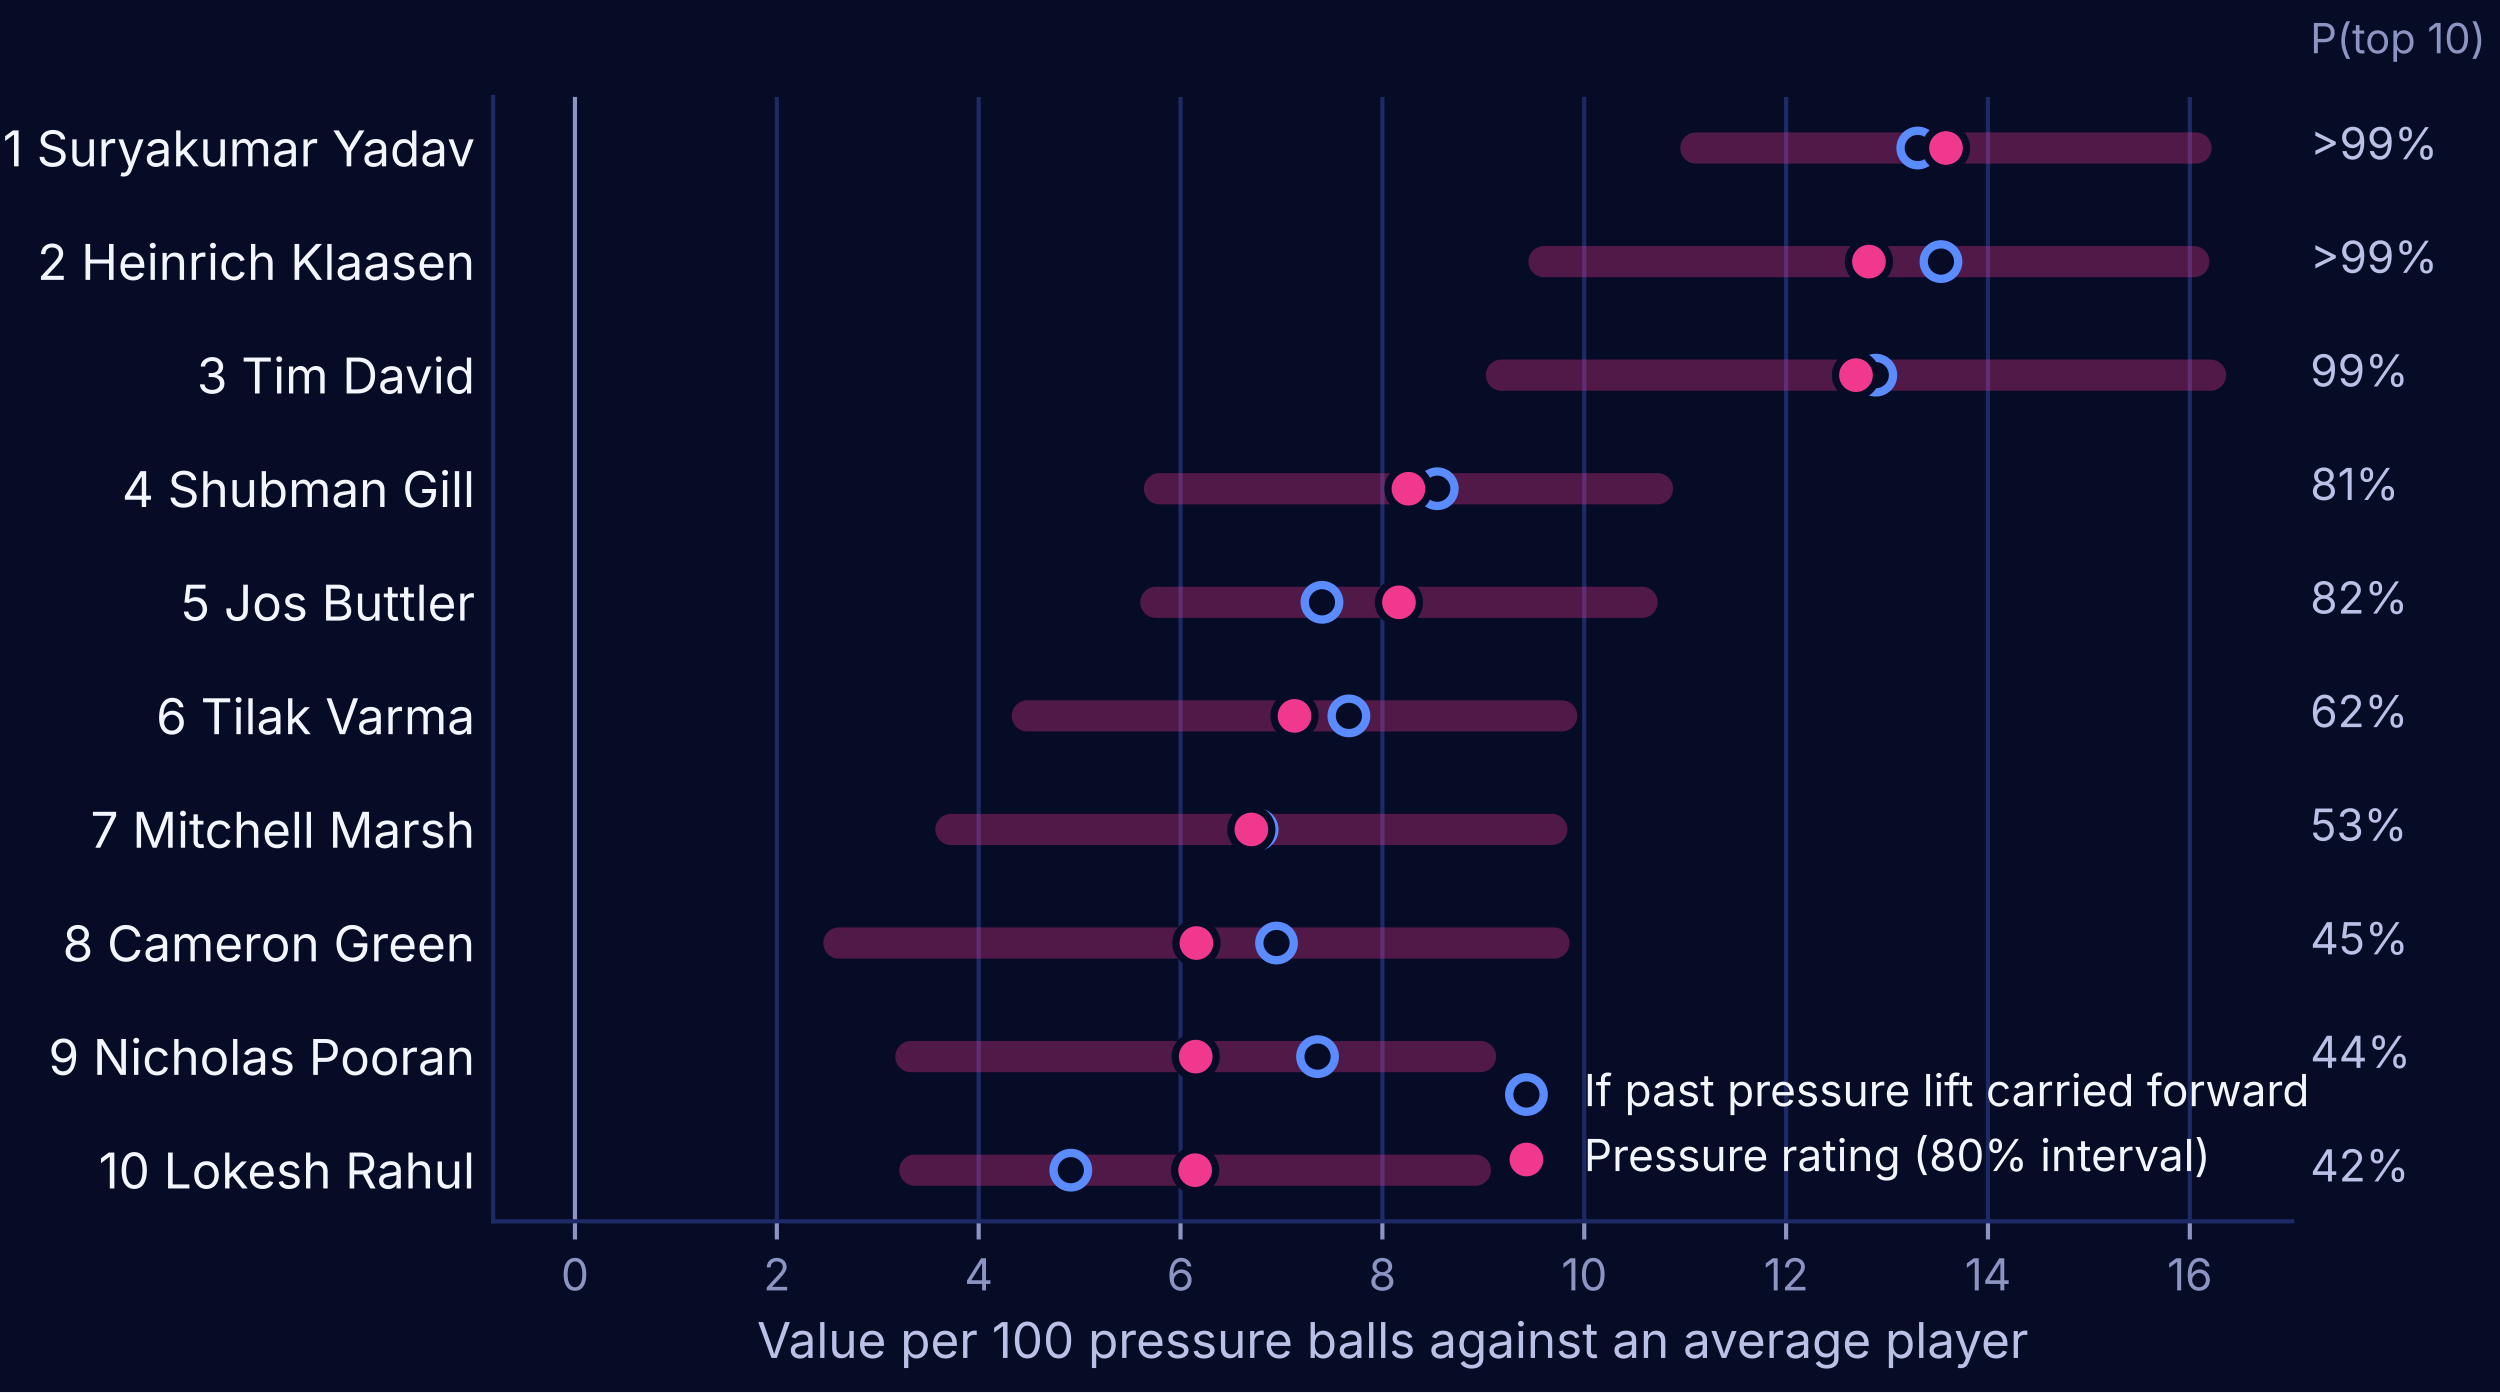
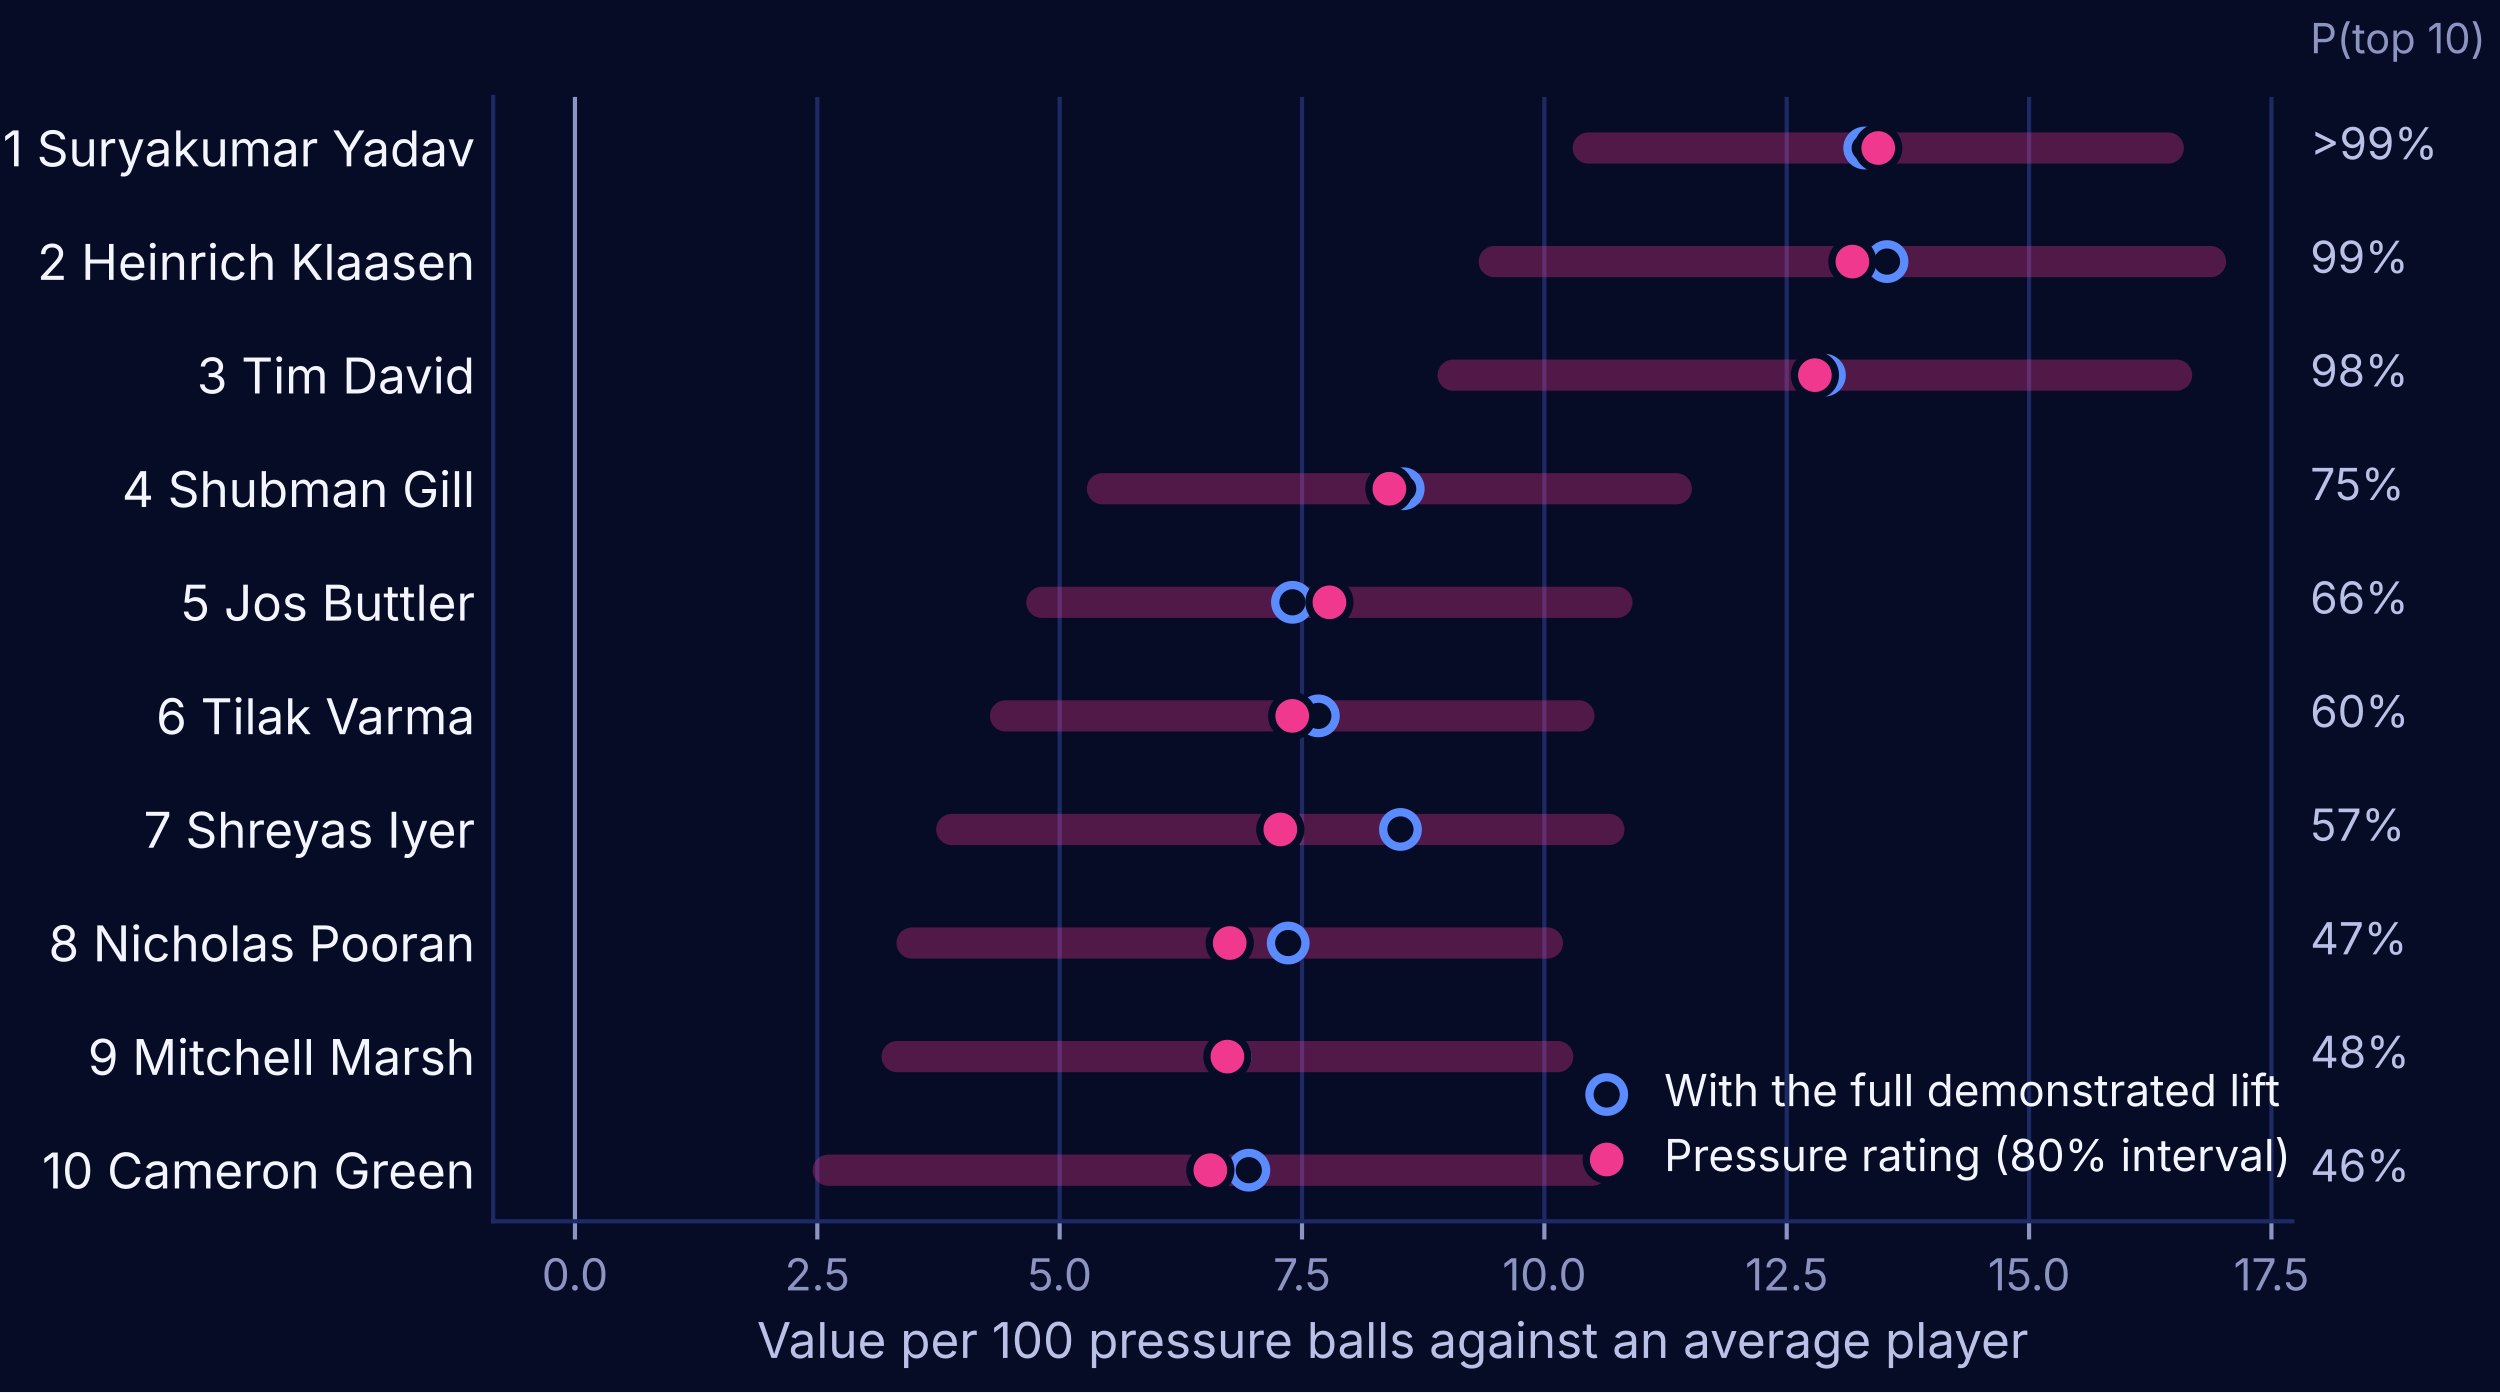
<svg xmlns="http://www.w3.org/2000/svg" xmlns:xlink="http://www.w3.org/1999/xlink" width="480.744pt" height="267.687pt" viewBox="0 0 480.744 267.687" version="1.1">
  <defs>
    <style type="text/css">*{stroke-linejoin: round; stroke-linecap: butt}</style>
  </defs>
  <g id="figure_1">
    <g id="patch_1">
      <path d="M 0 267.687  L 480.744 267.687  L 480.744 0  L 0 0  z " style="fill: #060b26" />
    </g>
    <g id="axes_1">
      <g id="patch_2">
        <path d="M 94.839 234.851  L 440.799 234.851  L 440.799 18.634  L 94.839 18.634  z " style="fill: #060b26" />
      </g>
      <g id="matplotlib.axis_1">
        <g id="xtick_1">
          <g id="line2d_1">
-             <path d="M 110.564 234.851  L 110.564 18.634  " clip-path="url(#p740b2f9f9d)" style="fill: none; stroke: #1e2a66; stroke-width: 0.8; stroke-linecap: square" />
+             <path d="M 110.564 234.851  L 110.564 18.634  " clip-path="url(#p5a851a6c66)" style="fill: none; stroke: #1e2a66; stroke-width: 0.8; stroke-linecap: square" />
          </g>
          <g id="line2d_2">
            <defs>
-               <path id="m9f00d11fc5" d="M 0 0  L 0 3.5  " style="stroke: #8c94c2; stroke-width: 0.8" />
+               <path id="m3cc101f37e" d="M 0 0  L 0 3.5  " style="stroke: #8c94c2; stroke-width: 0.8" />
            </defs>
            <g>
-               <use xlink:href="#m9f00d11fc5" x="110.564" y="234.851" style="fill: #8c94c2; stroke: #8c94c2; stroke-width: 0.8" />
+               <use xlink:href="#m3cc101f37e" x="110.564" y="234.851" style="fill: #8c94c2; stroke: #8c94c2; stroke-width: 0.8" />
            </g>
          </g>
          <g id="text_1">
-             <text style="font-size: 8.5px; font-family: 'Inter', 'Segoe UI', 'Arial', 'DejaVu Sans'; text-anchor: middle; fill: #8c94c2" x="110.564" y="248.143" transform="rotate(-0 110.564 248.1432)">0</text>
+             <text style="font-size: 8.5px; font-family: 'Inter', 'Segoe UI', 'Arial', 'DejaVu Sans'; text-anchor: middle; fill: #8c94c2" x="110.564" y="248.143" transform="rotate(-0 110.564 248.1432)">0.0</text>
          </g>
        </g>
        <g id="xtick_2">
          <g id="line2d_3">
-             <path d="M 149.381 234.851  L 149.381 18.634  " clip-path="url(#p740b2f9f9d)" style="fill: none; stroke: #1e2a66; stroke-width: 0.8; stroke-linecap: square" />
+             <path d="M 157.168 234.851  L 157.168 18.634  " clip-path="url(#p5a851a6c66)" style="fill: none; stroke: #1e2a66; stroke-width: 0.8; stroke-linecap: square" />
          </g>
          <g id="line2d_4">
            <g>
-               <use xlink:href="#m9f00d11fc5" x="149.381" y="234.851" style="fill: #8c94c2; stroke: #8c94c2; stroke-width: 0.8" />
+               <use xlink:href="#m3cc101f37e" x="157.168" y="234.851" style="fill: #8c94c2; stroke: #8c94c2; stroke-width: 0.8" />
            </g>
          </g>
          <g id="text_2">
-             <text style="font-size: 8.5px; font-family: 'Inter', 'Segoe UI', 'Arial', 'DejaVu Sans'; text-anchor: middle; fill: #8c94c2" x="149.381" y="248.143" transform="rotate(-0 149.3805 248.1432)">2</text>
+             <text style="font-size: 8.5px; font-family: 'Inter', 'Segoe UI', 'Arial', 'DejaVu Sans'; text-anchor: middle; fill: #8c94c2" x="157.168" y="248.143" transform="rotate(-0 157.1679 248.1432)">2.5</text>
          </g>
        </g>
        <g id="xtick_3">
          <g id="line2d_5">
-             <path d="M 188.197 234.851  L 188.197 18.634  " clip-path="url(#p740b2f9f9d)" style="fill: none; stroke: #1e2a66; stroke-width: 0.8; stroke-linecap: square" />
+             <path d="M 203.772 234.851  L 203.772 18.634  " clip-path="url(#p5a851a6c66)" style="fill: none; stroke: #1e2a66; stroke-width: 0.8; stroke-linecap: square" />
          </g>
          <g id="line2d_6">
            <g>
-               <use xlink:href="#m9f00d11fc5" x="188.197" y="234.851" style="fill: #8c94c2; stroke: #8c94c2; stroke-width: 0.8" />
+               <use xlink:href="#m3cc101f37e" x="203.772" y="234.851" style="fill: #8c94c2; stroke: #8c94c2; stroke-width: 0.8" />
            </g>
          </g>
          <g id="text_3">
-             <text style="font-size: 8.5px; font-family: 'Inter', 'Segoe UI', 'Arial', 'DejaVu Sans'; text-anchor: middle; fill: #8c94c2" x="188.197" y="248.143" transform="rotate(-0 188.1971 248.1432)">4</text>
+             <text style="font-size: 8.5px; font-family: 'Inter', 'Segoe UI', 'Arial', 'DejaVu Sans'; text-anchor: middle; fill: #8c94c2" x="203.772" y="248.143" transform="rotate(-0 203.7717 248.1432)">5.0</text>
          </g>
        </g>
        <g id="xtick_4">
          <g id="line2d_7">
-             <path d="M 227.014 234.851  L 227.014 18.634  " clip-path="url(#p740b2f9f9d)" style="fill: none; stroke: #1e2a66; stroke-width: 0.8; stroke-linecap: square" />
+             <path d="M 250.376 234.851  L 250.376 18.634  " clip-path="url(#p5a851a6c66)" style="fill: none; stroke: #1e2a66; stroke-width: 0.8; stroke-linecap: square" />
          </g>
          <g id="line2d_8">
            <g>
-               <use xlink:href="#m9f00d11fc5" x="227.014" y="234.851" style="fill: #8c94c2; stroke: #8c94c2; stroke-width: 0.8" />
+               <use xlink:href="#m3cc101f37e" x="250.376" y="234.851" style="fill: #8c94c2; stroke: #8c94c2; stroke-width: 0.8" />
            </g>
          </g>
          <g id="text_4">
-             <text style="font-size: 8.5px; font-family: 'Inter', 'Segoe UI', 'Arial', 'DejaVu Sans'; text-anchor: middle; fill: #8c94c2" x="227.014" y="248.143" transform="rotate(-0 227.0136 248.1432)">6</text>
+             <text style="font-size: 8.5px; font-family: 'Inter', 'Segoe UI', 'Arial', 'DejaVu Sans'; text-anchor: middle; fill: #8c94c2" x="250.376" y="248.143" transform="rotate(-0 250.3756 248.1432)">7.5</text>
          </g>
        </g>
        <g id="xtick_5">
          <g id="line2d_9">
-             <path d="M 265.83 234.851  L 265.83 18.634  " clip-path="url(#p740b2f9f9d)" style="fill: none; stroke: #1e2a66; stroke-width: 0.8; stroke-linecap: square" />
+             <path d="M 296.979 234.851  L 296.979 18.634  " clip-path="url(#p5a851a6c66)" style="fill: none; stroke: #1e2a66; stroke-width: 0.8; stroke-linecap: square" />
          </g>
          <g id="line2d_10">
            <g>
-               <use xlink:href="#m9f00d11fc5" x="265.83" y="234.851" style="fill: #8c94c2; stroke: #8c94c2; stroke-width: 0.8" />
+               <use xlink:href="#m3cc101f37e" x="296.979" y="234.851" style="fill: #8c94c2; stroke: #8c94c2; stroke-width: 0.8" />
            </g>
          </g>
          <g id="text_5">
-             <text style="font-size: 8.5px; font-family: 'Inter', 'Segoe UI', 'Arial', 'DejaVu Sans'; text-anchor: middle; fill: #8c94c2" x="265.83" y="248.143" transform="rotate(-0 265.8301 248.1432)">8</text>
+             <text style="font-size: 8.5px; font-family: 'Inter', 'Segoe UI', 'Arial', 'DejaVu Sans'; text-anchor: middle; fill: #8c94c2" x="296.979" y="248.143" transform="rotate(-0 296.9795 248.1432)">10.0</text>
          </g>
        </g>
        <g id="xtick_6">
          <g id="line2d_11">
-             <path d="M 304.647 234.851  L 304.647 18.634  " clip-path="url(#p740b2f9f9d)" style="fill: none; stroke: #1e2a66; stroke-width: 0.8; stroke-linecap: square" />
+             <path d="M 343.583 234.851  L 343.583 18.634  " clip-path="url(#p5a851a6c66)" style="fill: none; stroke: #1e2a66; stroke-width: 0.8; stroke-linecap: square" />
          </g>
          <g id="line2d_12">
            <g>
-               <use xlink:href="#m9f00d11fc5" x="304.647" y="234.851" style="fill: #8c94c2; stroke: #8c94c2; stroke-width: 0.8" />
+               <use xlink:href="#m3cc101f37e" x="343.583" y="234.851" style="fill: #8c94c2; stroke: #8c94c2; stroke-width: 0.8" />
            </g>
          </g>
          <g id="text_6">
-             <text style="font-size: 8.5px; font-family: 'Inter', 'Segoe UI', 'Arial', 'DejaVu Sans'; text-anchor: middle; fill: #8c94c2" x="304.647" y="248.143" transform="rotate(-0 304.6467 248.1432)">10</text>
+             <text style="font-size: 8.5px; font-family: 'Inter', 'Segoe UI', 'Arial', 'DejaVu Sans'; text-anchor: middle; fill: #8c94c2" x="343.583" y="248.143" transform="rotate(-0 343.5834 248.1432)">12.5</text>
          </g>
        </g>
        <g id="xtick_7">
          <g id="line2d_13">
-             <path d="M 343.463 234.851  L 343.463 18.634  " clip-path="url(#p740b2f9f9d)" style="fill: none; stroke: #1e2a66; stroke-width: 0.8; stroke-linecap: square" />
+             <path d="M 390.187 234.851  L 390.187 18.634  " clip-path="url(#p5a851a6c66)" style="fill: none; stroke: #1e2a66; stroke-width: 0.8; stroke-linecap: square" />
          </g>
          <g id="line2d_14">
            <g>
-               <use xlink:href="#m9f00d11fc5" x="343.463" y="234.851" style="fill: #8c94c2; stroke: #8c94c2; stroke-width: 0.8" />
+               <use xlink:href="#m3cc101f37e" x="390.187" y="234.851" style="fill: #8c94c2; stroke: #8c94c2; stroke-width: 0.8" />
            </g>
          </g>
          <g id="text_7">
-             <text style="font-size: 8.5px; font-family: 'Inter', 'Segoe UI', 'Arial', 'DejaVu Sans'; text-anchor: middle; fill: #8c94c2" x="343.463" y="248.143" transform="rotate(-0 343.4632 248.1432)">12</text>
+             <text style="font-size: 8.5px; font-family: 'Inter', 'Segoe UI', 'Arial', 'DejaVu Sans'; text-anchor: middle; fill: #8c94c2" x="390.187" y="248.143" transform="rotate(-0 390.1873 248.1432)">15.0</text>
          </g>
        </g>
        <g id="xtick_8">
          <g id="line2d_15">
-             <path d="M 382.28 234.851  L 382.28 18.634  " clip-path="url(#p740b2f9f9d)" style="fill: none; stroke: #1e2a66; stroke-width: 0.8; stroke-linecap: square" />
+             <path d="M 436.791 234.851  L 436.791 18.634  " clip-path="url(#p5a851a6c66)" style="fill: none; stroke: #1e2a66; stroke-width: 0.8; stroke-linecap: square" />
          </g>
          <g id="line2d_16">
            <g>
-               <use xlink:href="#m9f00d11fc5" x="382.28" y="234.851" style="fill: #8c94c2; stroke: #8c94c2; stroke-width: 0.8" />
+               <use xlink:href="#m3cc101f37e" x="436.791" y="234.851" style="fill: #8c94c2; stroke: #8c94c2; stroke-width: 0.8" />
            </g>
          </g>
          <g id="text_8">
-             <text style="font-size: 8.5px; font-family: 'Inter', 'Segoe UI', 'Arial', 'DejaVu Sans'; text-anchor: middle; fill: #8c94c2" x="382.28" y="248.143" transform="rotate(-0 382.2798 248.1432)">14</text>
-           </g>
-         </g>
-         <g id="xtick_9">
-           <g id="line2d_17">
-             <path d="M 421.096 234.851  L 421.096 18.634  " clip-path="url(#p740b2f9f9d)" style="fill: none; stroke: #1e2a66; stroke-width: 0.8; stroke-linecap: square" />
-           </g>
-           <g id="line2d_18">
-             <g>
-               <use xlink:href="#m9f00d11fc5" x="421.096" y="234.851" style="fill: #8c94c2; stroke: #8c94c2; stroke-width: 0.8" />
-             </g>
-           </g>
-           <g id="text_9">
-             <text style="font-size: 8.5px; font-family: 'Inter', 'Segoe UI', 'Arial', 'DejaVu Sans'; text-anchor: middle; fill: #8c94c2" x="421.096" y="248.143" transform="rotate(-0 421.0963 248.1432)">16</text>
-           </g>
-         </g>
-         <g id="text_10">
+             <text style="font-size: 8.5px; font-family: 'Inter', 'Segoe UI', 'Arial', 'DejaVu Sans'; text-anchor: middle; fill: #8c94c2" x="436.791" y="248.143" transform="rotate(-0 436.7911 248.1432)">17.5</text>
+           </g>
+         </g>
+         <g id="text_9">
          <text style="font-size: 9.5px; font-family: 'Inter', 'Segoe UI', 'Arial', 'DejaVu Sans'; text-anchor: middle; fill: #bac1e6" x="267.819" y="261.131" transform="rotate(-0 267.8185 261.1311)">Value per 100 pressure balls against an average player</text>
        </g>
      </g>
      <g id="matplotlib.axis_2">
        <g id="ytick_1">
+           <g id="line2d_17" />
+           <g id="text_10">
+             <text style="font-size: 9.5px; font-family: 'Inter', 'Segoe UI', 'Arial', 'DejaVu Sans'; text-anchor: end; fill: #f3f5ff" x="91.339" y="228.539" transform="rotate(-0 91.33852 228.539)">10  Cameron Green</text>
+           </g>
+         </g>
+         <g id="ytick_2">
+           <g id="line2d_18" />
+           <g id="text_11">
+             <text style="font-size: 9.5px; font-family: 'Inter', 'Segoe UI', 'Arial', 'DejaVu Sans'; text-anchor: end; fill: #f3f5ff" x="91.339" y="206.699" transform="rotate(-0 91.33852 206.699)">9  Mitchell Marsh</text>
+           </g>
+         </g>
+         <g id="ytick_3">
          <g id="line2d_19" />
-           <g id="text_11">
-             <text style="font-size: 9.5px; font-family: 'Inter', 'Segoe UI', 'Arial', 'DejaVu Sans'; text-anchor: end; fill: #f3f5ff" x="91.339" y="228.539" transform="rotate(-0 91.33852 228.539)">10  Lokesh Rahul</text>
-           </g>
-         </g>
-         <g id="ytick_2">
+           <g id="text_12">
+             <text style="font-size: 9.5px; font-family: 'Inter', 'Segoe UI', 'Arial', 'DejaVu Sans'; text-anchor: end; fill: #f3f5ff" x="91.339" y="184.859" transform="rotate(-0 91.33852 184.859)">8  Nicholas Pooran</text>
+           </g>
+         </g>
+         <g id="ytick_4">
          <g id="line2d_20" />
-           <g id="text_12">
-             <text style="font-size: 9.5px; font-family: 'Inter', 'Segoe UI', 'Arial', 'DejaVu Sans'; text-anchor: end; fill: #f3f5ff" x="91.339" y="206.699" transform="rotate(-0 91.33852 206.699)">9  Nicholas Pooran</text>
-           </g>
-         </g>
-         <g id="ytick_3">
+           <g id="text_13">
+             <text style="font-size: 9.5px; font-family: 'Inter', 'Segoe UI', 'Arial', 'DejaVu Sans'; text-anchor: end; fill: #f3f5ff" x="91.339" y="163.019" transform="rotate(-0 91.33852 163.019)">7  Shreyas Iyer</text>
+           </g>
+         </g>
+         <g id="ytick_5">
          <g id="line2d_21" />
-           <g id="text_13">
-             <text style="font-size: 9.5px; font-family: 'Inter', 'Segoe UI', 'Arial', 'DejaVu Sans'; text-anchor: end; fill: #f3f5ff" x="91.339" y="184.859" transform="rotate(-0 91.33852 184.859)">8  Cameron Green</text>
-           </g>
-         </g>
-         <g id="ytick_4">
+           <g id="text_14">
+             <text style="font-size: 9.5px; font-family: 'Inter', 'Segoe UI', 'Arial', 'DejaVu Sans'; text-anchor: end; fill: #f3f5ff" x="91.339" y="141.179" transform="rotate(-0 91.33852 141.179)">6  Tilak Varma</text>
+           </g>
+         </g>
+         <g id="ytick_6">
          <g id="line2d_22" />
-           <g id="text_14">
-             <text style="font-size: 9.5px; font-family: 'Inter', 'Segoe UI', 'Arial', 'DejaVu Sans'; text-anchor: end; fill: #f3f5ff" x="91.339" y="163.019" transform="rotate(-0 91.33852 163.019)">7  Mitchell Marsh</text>
-           </g>
-         </g>
-         <g id="ytick_5">
+           <g id="text_15">
+             <text style="font-size: 9.5px; font-family: 'Inter', 'Segoe UI', 'Arial', 'DejaVu Sans'; text-anchor: end; fill: #f3f5ff" x="91.339" y="119.339" transform="rotate(-0 91.33852 119.339)">5  Jos Buttler</text>
+           </g>
+         </g>
+         <g id="ytick_7">
          <g id="line2d_23" />
-           <g id="text_15">
-             <text style="font-size: 9.5px; font-family: 'Inter', 'Segoe UI', 'Arial', 'DejaVu Sans'; text-anchor: end; fill: #f3f5ff" x="91.339" y="141.179" transform="rotate(-0 91.33852 141.179)">6  Tilak Varma</text>
-           </g>
-         </g>
-         <g id="ytick_6">
+           <g id="text_16">
+             <text style="font-size: 9.5px; font-family: 'Inter', 'Segoe UI', 'Arial', 'DejaVu Sans'; text-anchor: end; fill: #f3f5ff" x="91.339" y="97.499" transform="rotate(-0 91.33852 97.49898)">4  Shubman Gill</text>
+           </g>
+         </g>
+         <g id="ytick_8">
          <g id="line2d_24" />
-           <g id="text_16">
-             <text style="font-size: 9.5px; font-family: 'Inter', 'Segoe UI', 'Arial', 'DejaVu Sans'; text-anchor: end; fill: #f3f5ff" x="91.339" y="119.339" transform="rotate(-0 91.33852 119.339)">5  Jos Buttler</text>
-           </g>
-         </g>
-         <g id="ytick_7">
+           <g id="text_17">
+             <text style="font-size: 9.5px; font-family: 'Inter', 'Segoe UI', 'Arial', 'DejaVu Sans'; text-anchor: end; fill: #f3f5ff" x="91.339" y="75.659" transform="rotate(-0 91.33852 75.65898)">3  Tim David</text>
+           </g>
+         </g>
+         <g id="ytick_9">
          <g id="line2d_25" />
-           <g id="text_17">
-             <text style="font-size: 9.5px; font-family: 'Inter', 'Segoe UI', 'Arial', 'DejaVu Sans'; text-anchor: end; fill: #f3f5ff" x="91.339" y="97.499" transform="rotate(-0 91.33852 97.49898)">4  Shubman Gill</text>
-           </g>
-         </g>
-         <g id="ytick_8">
+           <g id="text_18">
+             <text style="font-size: 9.5px; font-family: 'Inter', 'Segoe UI', 'Arial', 'DejaVu Sans'; text-anchor: end; fill: #f3f5ff" x="91.339" y="53.819" transform="rotate(-0 91.33852 53.81898)">2  Heinrich Klaasen</text>
+           </g>
+         </g>
+         <g id="ytick_10">
          <g id="line2d_26" />
-           <g id="text_18">
-             <text style="font-size: 9.5px; font-family: 'Inter', 'Segoe UI', 'Arial', 'DejaVu Sans'; text-anchor: end; fill: #f3f5ff" x="91.339" y="75.659" transform="rotate(-0 91.33852 75.65898)">3  Tim David</text>
-           </g>
-         </g>
-         <g id="ytick_9">
-           <g id="line2d_27" />
          <g id="text_19">
-             <text style="font-size: 9.5px; font-family: 'Inter', 'Segoe UI', 'Arial', 'DejaVu Sans'; text-anchor: end; fill: #f3f5ff" x="91.339" y="53.819" transform="rotate(-0 91.33852 53.81898)">2  Heinrich Klaasen</text>
-           </g>
-         </g>
-         <g id="ytick_10">
-           <g id="line2d_28" />
-           <g id="text_20">
            <text style="font-size: 9.5px; font-family: 'Inter', 'Segoe UI', 'Arial', 'DejaVu Sans'; text-anchor: end; fill: #f3f5ff" x="91.339" y="31.979" transform="rotate(-0 91.33852 31.97898)">1  Suryakumar Yadav</text>
          </g>
        </g>
      </g>
      <g id="LineCollection_1">
-         <path d="M 175.925 225.023  L 283.713 225.023  " clip-path="url(#p740b2f9f9d)" style="fill: none; stroke: #f0388f; stroke-opacity: 0.32; stroke-width: 6; stroke-linecap: round" />
-         <path d="M 175.153 203.183  L 284.709 203.183  " clip-path="url(#p740b2f9f9d)" style="fill: none; stroke: #f0388f; stroke-opacity: 0.32; stroke-width: 6; stroke-linecap: round" />
-         <path d="M 161.319 181.343  L 298.818 181.343  " clip-path="url(#p740b2f9f9d)" style="fill: none; stroke: #f0388f; stroke-opacity: 0.32; stroke-width: 6; stroke-linecap: round" />
-         <path d="M 182.86 159.502  L 298.411 159.502  " clip-path="url(#p740b2f9f9d)" style="fill: none; stroke: #f0388f; stroke-opacity: 0.32; stroke-width: 6; stroke-linecap: round" />
-         <path d="M 197.544 137.662  L 300.326 137.662  " clip-path="url(#p740b2f9f9d)" style="fill: none; stroke: #f0388f; stroke-opacity: 0.32; stroke-width: 6; stroke-linecap: round" />
-         <path d="M 222.266 115.823  L 315.768 115.823  " clip-path="url(#p740b2f9f9d)" style="fill: none; stroke: #f0388f; stroke-opacity: 0.32; stroke-width: 6; stroke-linecap: round" />
-         <path d="M 222.965 93.983  L 318.725 93.983  " clip-path="url(#p740b2f9f9d)" style="fill: none; stroke: #f0388f; stroke-opacity: 0.32; stroke-width: 6; stroke-linecap: round" />
-         <path d="M 288.718 72.142  L 425.073 72.142  " clip-path="url(#p740b2f9f9d)" style="fill: none; stroke: #f0388f; stroke-opacity: 0.32; stroke-width: 6; stroke-linecap: round" />
-         <path d="M 296.914 50.303  L 421.865 50.303  " clip-path="url(#p740b2f9f9d)" style="fill: none; stroke: #f0388f; stroke-opacity: 0.32; stroke-width: 6; stroke-linecap: round" />
-         <path d="M 326.118 28.462  L 422.298 28.462  " clip-path="url(#p740b2f9f9d)" style="fill: none; stroke: #f0388f; stroke-opacity: 0.32; stroke-width: 6; stroke-linecap: round" />
-       </g>
-       <g id="line2d_29">
-         <path d="M 110.564 234.851  L 110.564 18.634  " clip-path="url(#p740b2f9f9d)" style="fill: none; stroke: #8c94c2; stroke-width: 0.8; stroke-linecap: square" />
+         <path d="M 159.261 225.023  L 306.231 225.023  " clip-path="url(#p5a851a6c66)" style="fill: none; stroke: #f0388f; stroke-opacity: 0.32; stroke-width: 6; stroke-linecap: round" />
+         <path d="M 172.517 203.183  L 299.539 203.183  " clip-path="url(#p5a851a6c66)" style="fill: none; stroke: #f0388f; stroke-opacity: 0.32; stroke-width: 6; stroke-linecap: round" />
+         <path d="M 175.386 181.343  L 297.55 181.343  " clip-path="url(#p5a851a6c66)" style="fill: none; stroke: #f0388f; stroke-opacity: 0.32; stroke-width: 6; stroke-linecap: round" />
+         <path d="M 183.026 159.502  L 309.385 159.502  " clip-path="url(#p5a851a6c66)" style="fill: none; stroke: #f0388f; stroke-opacity: 0.32; stroke-width: 6; stroke-linecap: round" />
+         <path d="M 193.362 137.662  L 303.62 137.662  " clip-path="url(#p5a851a6c66)" style="fill: none; stroke: #f0388f; stroke-opacity: 0.32; stroke-width: 6; stroke-linecap: round" />
+         <path d="M 200.358 115.823  L 310.938 115.823  " clip-path="url(#p5a851a6c66)" style="fill: none; stroke: #f0388f; stroke-opacity: 0.32; stroke-width: 6; stroke-linecap: round" />
+         <path d="M 212 93.983  L 322.345 93.983  " clip-path="url(#p5a851a6c66)" style="fill: none; stroke: #f0388f; stroke-opacity: 0.32; stroke-width: 6; stroke-linecap: round" />
+         <path d="M 279.443 72.142  L 418.554 72.142  " clip-path="url(#p5a851a6c66)" style="fill: none; stroke: #f0388f; stroke-opacity: 0.32; stroke-width: 6; stroke-linecap: round" />
+         <path d="M 287.353 50.303  L 425.073 50.303  " clip-path="url(#p5a851a6c66)" style="fill: none; stroke: #f0388f; stroke-opacity: 0.32; stroke-width: 6; stroke-linecap: round" />
+         <path d="M 305.419 28.462  L 416.953 28.462  " clip-path="url(#p5a851a6c66)" style="fill: none; stroke: #f0388f; stroke-opacity: 0.32; stroke-width: 6; stroke-linecap: round" />
+       </g>
+       <g id="line2d_27">
+         <path d="M 110.564 234.851  L 110.564 18.634  " clip-path="url(#p5a851a6c66)" style="fill: none; stroke: #8c94c2; stroke-width: 0.8; stroke-linecap: square" />
      </g>
      <g id="patch_3">
        <path d="M 94.839 234.851  L 94.839 18.634  " style="fill: none; stroke: #1e2a66; stroke-width: 0.8; stroke-linejoin: miter; stroke-linecap: square" />
      </g>
      <g id="patch_4">
        <path d="M 94.839 234.851  L 440.799 234.851  " style="fill: none; stroke: #1e2a66; stroke-width: 0.8; stroke-linejoin: miter; stroke-linecap: square" />
      </g>
      <g id="PathCollection_1">
        <defs>
-           <path id="m54993aa634" d="M 0 3.317  C 0.88 3.317 1.723 2.967 2.345 2.345  C 2.967 1.723 3.317 0.88 3.317 0  C 3.317 -0.88 2.967 -1.723 2.345 -2.345  C 1.723 -2.967 0.88 -3.317 0 -3.317  C -0.88 -3.317 -1.723 -2.967 -2.345 -2.345  C -2.967 -1.723 -3.317 -0.88 -3.317 0  C -3.317 0.88 -2.967 1.723 -2.345 2.345  C -1.723 2.967 -0.88 3.317 0 3.317  z " style="stroke: #5b8cff; stroke-width: 1.6" />
+           <path id="m8ee6ae6ac5" d="M 0 3.317  C 0.88 3.317 1.723 2.967 2.345 2.345  C 2.967 1.723 3.317 0.88 3.317 0  C 3.317 -0.88 2.967 -1.723 2.345 -2.345  C 1.723 -2.967 0.88 -3.317 0 -3.317  C -0.88 -3.317 -1.723 -2.967 -2.345 -2.345  C -2.967 -1.723 -3.317 -0.88 -3.317 0  C -3.317 0.88 -2.967 1.723 -2.345 2.345  C -1.723 2.967 -0.88 3.317 0 3.317  z " style="stroke: #5b8cff; stroke-width: 1.6" />
        </defs>
-         <g clip-path="url(#p740b2f9f9d)">
-           <use xlink:href="#m54993aa634" x="205.915" y="225.023" style="fill: #060b26; stroke: #5b8cff; stroke-width: 1.6" />
-           <use xlink:href="#m54993aa634" x="253.364" y="203.183" style="fill: #060b26; stroke: #5b8cff; stroke-width: 1.6" />
-           <use xlink:href="#m54993aa634" x="245.475" y="181.343" style="fill: #060b26; stroke: #5b8cff; stroke-width: 1.6" />
-           <use xlink:href="#m54993aa634" x="241.741" y="159.502" style="fill: #060b26; stroke: #5b8cff; stroke-width: 1.6" />
-           <use xlink:href="#m54993aa634" x="259.392" y="137.662" style="fill: #060b26; stroke: #5b8cff; stroke-width: 1.6" />
-           <use xlink:href="#m54993aa634" x="254.214" y="115.823" style="fill: #060b26; stroke: #5b8cff; stroke-width: 1.6" />
-           <use xlink:href="#m54993aa634" x="276.382" y="93.983" style="fill: #060b26; stroke: #5b8cff; stroke-width: 1.6" />
-           <use xlink:href="#m54993aa634" x="360.713" y="72.142" style="fill: #060b26; stroke: #5b8cff; stroke-width: 1.6" />
-           <use xlink:href="#m54993aa634" x="373.243" y="50.303" style="fill: #060b26; stroke: #5b8cff; stroke-width: 1.6" />
-           <use xlink:href="#m54993aa634" x="368.781" y="28.462" style="fill: #060b26; stroke: #5b8cff; stroke-width: 1.6" />
-         </g>
+         <g clip-path="url(#p5a851a6c66)">
+           <use xlink:href="#m8ee6ae6ac5" x="240.145" y="225.023" style="fill: #060b26; stroke: #5b8cff; stroke-width: 1.6" />
+           <use xlink:href="#m8ee6ae6ac5" x="236.558" y="203.183" style="fill: #060b26; stroke: #5b8cff; stroke-width: 1.6" />
+           <use xlink:href="#m8ee6ae6ac5" x="247.723" y="181.343" style="fill: #060b26; stroke: #5b8cff; stroke-width: 1.6" />
+           <use xlink:href="#m8ee6ae6ac5" x="269.304" y="159.502" style="fill: #060b26; stroke: #5b8cff; stroke-width: 1.6" />
+           <use xlink:href="#m8ee6ae6ac5" x="253.513" y="137.662" style="fill: #060b26; stroke: #5b8cff; stroke-width: 1.6" />
+           <use xlink:href="#m8ee6ae6ac5" x="248.539" y="115.823" style="fill: #060b26; stroke: #5b8cff; stroke-width: 1.6" />
+           <use xlink:href="#m8ee6ae6ac5" x="269.832" y="93.983" style="fill: #060b26; stroke: #5b8cff; stroke-width: 1.6" />
+           <use xlink:href="#m8ee6ae6ac5" x="350.831" y="72.142" style="fill: #060b26; stroke: #5b8cff; stroke-width: 1.6" />
+           <use xlink:href="#m8ee6ae6ac5" x="362.866" y="50.303" style="fill: #060b26; stroke: #5b8cff; stroke-width: 1.6" />
+           <use xlink:href="#m8ee6ae6ac5" x="358.581" y="28.462" style="fill: #060b26; stroke: #5b8cff; stroke-width: 1.6" />
+         </g>
+       </g>
+       <g id="text_20">
+         <text style="font-size: 8.5px; font-family: 'Inter', 'Segoe UI', 'Arial', 'DejaVu Sans'; text-anchor: start; fill: #bac1e6" x="444.258" y="227.191" transform="rotate(-0 444.2581 227.1913)">46%</text>
      </g>
      <g id="text_21">
-         <text style="font-size: 8.5px; font-family: 'Inter', 'Segoe UI', 'Arial', 'DejaVu Sans'; text-anchor: start; fill: #bac1e6" x="444.258" y="227.191" transform="rotate(-0 444.2581 227.1913)">42%</text>
+         <text style="font-size: 8.5px; font-family: 'Inter', 'Segoe UI', 'Arial', 'DejaVu Sans'; text-anchor: start; fill: #bac1e6" x="444.258" y="205.351" transform="rotate(-0 444.2581 205.3513)">48%</text>
      </g>
      <g id="text_22">
-         <text style="font-size: 8.5px; font-family: 'Inter', 'Segoe UI', 'Arial', 'DejaVu Sans'; text-anchor: start; fill: #bac1e6" x="444.258" y="205.351" transform="rotate(-0 444.2581 205.3513)">44%</text>
+         <text style="font-size: 8.5px; font-family: 'Inter', 'Segoe UI', 'Arial', 'DejaVu Sans'; text-anchor: start; fill: #bac1e6" x="444.258" y="183.511" transform="rotate(-0 444.2581 183.5113)">47%</text>
      </g>
      <g id="text_23">
-         <text style="font-size: 8.5px; font-family: 'Inter', 'Segoe UI', 'Arial', 'DejaVu Sans'; text-anchor: start; fill: #bac1e6" x="444.258" y="183.511" transform="rotate(-0 444.2581 183.5113)">45%</text>
+         <text style="font-size: 8.5px; font-family: 'Inter', 'Segoe UI', 'Arial', 'DejaVu Sans'; text-anchor: start; fill: #bac1e6" x="444.258" y="161.671" transform="rotate(-0 444.2581 161.6713)">57%</text>
      </g>
      <g id="text_24">
-         <text style="font-size: 8.5px; font-family: 'Inter', 'Segoe UI', 'Arial', 'DejaVu Sans'; text-anchor: start; fill: #bac1e6" x="444.258" y="161.671" transform="rotate(-0 444.2581 161.6713)">53%</text>
+         <text style="font-size: 8.5px; font-family: 'Inter', 'Segoe UI', 'Arial', 'DejaVu Sans'; text-anchor: start; fill: #bac1e6" x="444.258" y="139.831" transform="rotate(-0 444.2581 139.8313)">60%</text>
      </g>
      <g id="text_25">
-         <text style="font-size: 8.5px; font-family: 'Inter', 'Segoe UI', 'Arial', 'DejaVu Sans'; text-anchor: start; fill: #bac1e6" x="444.258" y="139.831" transform="rotate(-0 444.2581 139.8313)">62%</text>
+         <text style="font-size: 8.5px; font-family: 'Inter', 'Segoe UI', 'Arial', 'DejaVu Sans'; text-anchor: start; fill: #bac1e6" x="444.258" y="117.991" transform="rotate(-0 444.2581 117.9913)">66%</text>
      </g>
      <g id="text_26">
-         <text style="font-size: 8.5px; font-family: 'Inter', 'Segoe UI', 'Arial', 'DejaVu Sans'; text-anchor: start; fill: #bac1e6" x="444.258" y="117.991" transform="rotate(-0 444.2581 117.9913)">82%</text>
+         <text style="font-size: 8.5px; font-family: 'Inter', 'Segoe UI', 'Arial', 'DejaVu Sans'; text-anchor: start; fill: #bac1e6" x="444.258" y="96.151" transform="rotate(-0 444.2581 96.15133)">75%</text>
      </g>
      <g id="text_27">
-         <text style="font-size: 8.5px; font-family: 'Inter', 'Segoe UI', 'Arial', 'DejaVu Sans'; text-anchor: start; fill: #bac1e6" x="444.258" y="96.151" transform="rotate(-0 444.2581 96.15133)">81%</text>
+         <text style="font-size: 8.5px; font-family: 'Inter', 'Segoe UI', 'Arial', 'DejaVu Sans'; text-anchor: start; fill: #bac1e6" x="444.258" y="74.311" transform="rotate(-0 444.2581 74.31133)">98%</text>
      </g>
      <g id="text_28">
-         <text style="font-size: 8.5px; font-family: 'Inter', 'Segoe UI', 'Arial', 'DejaVu Sans'; text-anchor: start; fill: #bac1e6" x="444.258" y="74.311" transform="rotate(-0 444.2581 74.31133)">99%</text>
+         <text style="font-size: 8.5px; font-family: 'Inter', 'Segoe UI', 'Arial', 'DejaVu Sans'; text-anchor: start; fill: #bac1e6" x="444.258" y="52.471" transform="rotate(-0 444.2581 52.47133)">99%</text>
      </g>
      <g id="text_29">
-         <text style="font-size: 8.5px; font-family: 'Inter', 'Segoe UI', 'Arial', 'DejaVu Sans'; text-anchor: start; fill: #bac1e6" x="444.258" y="52.471" transform="rotate(-0 444.2581 52.47133)">&gt;99%</text>
+         <text style="font-size: 8.5px; font-family: 'Inter', 'Segoe UI', 'Arial', 'DejaVu Sans'; text-anchor: start; fill: #bac1e6" x="444.258" y="30.631" transform="rotate(-0 444.2581 30.63133)">&gt;99%</text>
      </g>
      <g id="text_30">
-         <text style="font-size: 8.5px; font-family: 'Inter', 'Segoe UI', 'Arial', 'DejaVu Sans'; text-anchor: start; fill: #bac1e6" x="444.258" y="30.631" transform="rotate(-0 444.2581 30.63133)">&gt;99%</text>
-       </g>
-       <g id="text_31">
        <text style="font-size: 8px; font-family: 'Inter', 'Segoe UI', 'Arial', 'DejaVu Sans'; text-anchor: start; fill: #8c94c2" x="444.258" y="10.242" transform="rotate(-0 444.2581 10.2425)">P(top 10)</text>
      </g>
      <g id="PathCollection_2">
        <defs>
-           <path id="m48a97766fc" d="M 0 3.937  C 1.044 3.937 2.046 3.522 2.784 2.784  C 3.522 2.046 3.937 1.044 3.937 0  C 3.937 -1.044 3.522 -2.046 2.784 -2.784  C 2.046 -3.522 1.044 -3.937 0 -3.937  C -1.044 -3.937 -2.046 -3.522 -2.784 -2.784  C -3.522 -2.046 -3.937 -1.044 -3.937 0  C -3.937 1.044 -3.522 2.046 -2.784 2.784  C -2.046 3.522 -1.044 3.937 0 3.937  z " style="stroke: #060b26; stroke-width: 1.4" />
+           <path id="mc6717ca215" d="M 0 3.937  C 1.044 3.937 2.046 3.522 2.784 2.784  C 3.522 2.046 3.937 1.044 3.937 0  C 3.937 -1.044 3.522 -2.046 2.784 -2.784  C 2.046 -3.522 1.044 -3.937 0 -3.937  C -1.044 -3.937 -2.046 -3.522 -2.784 -2.784  C -3.522 -2.046 -3.937 -1.044 -3.937 0  C -3.937 1.044 -3.522 2.046 -2.784 2.784  C -2.046 3.522 -1.044 3.937 0 3.937  z " style="stroke: #060b26; stroke-width: 1.4" />
        </defs>
-         <g clip-path="url(#p740b2f9f9d)">
-           <use xlink:href="#m48a97766fc" x="229.82" y="225.023" style="fill: #f0388f; stroke: #060b26; stroke-width: 1.4" />
-           <use xlink:href="#m48a97766fc" x="229.931" y="203.183" style="fill: #f0388f; stroke: #060b26; stroke-width: 1.4" />
-           <use xlink:href="#m48a97766fc" x="230.068" y="181.343" style="fill: #f0388f; stroke: #060b26; stroke-width: 1.4" />
-           <use xlink:href="#m48a97766fc" x="240.634" y="159.502" style="fill: #f0388f; stroke: #060b26; stroke-width: 1.4" />
-           <use xlink:href="#m48a97766fc" x="248.935" y="137.662" style="fill: #f0388f; stroke: #060b26; stroke-width: 1.4" />
-           <use xlink:href="#m48a97766fc" x="269.017" y="115.823" style="fill: #f0388f; stroke: #060b26; stroke-width: 1.4" />
-           <use xlink:href="#m48a97766fc" x="270.845" y="93.983" style="fill: #f0388f; stroke: #060b26; stroke-width: 1.4" />
-           <use xlink:href="#m48a97766fc" x="356.896" y="72.142" style="fill: #f0388f; stroke: #060b26; stroke-width: 1.4" />
-           <use xlink:href="#m48a97766fc" x="359.39" y="50.303" style="fill: #f0388f; stroke: #060b26; stroke-width: 1.4" />
-           <use xlink:href="#m48a97766fc" x="374.208" y="28.462" style="fill: #f0388f; stroke: #060b26; stroke-width: 1.4" />
+         <g clip-path="url(#p5a851a6c66)">
+           <use xlink:href="#mc6717ca215" x="232.746" y="225.023" style="fill: #f0388f; stroke: #060b26; stroke-width: 1.4" />
+           <use xlink:href="#mc6717ca215" x="236.027" y="203.183" style="fill: #f0388f; stroke: #060b26; stroke-width: 1.4" />
+           <use xlink:href="#mc6717ca215" x="236.469" y="181.343" style="fill: #f0388f; stroke: #060b26; stroke-width: 1.4" />
+           <use xlink:href="#mc6717ca215" x="246.206" y="159.502" style="fill: #f0388f; stroke: #060b26; stroke-width: 1.4" />
+           <use xlink:href="#mc6717ca215" x="248.491" y="137.662" style="fill: #f0388f; stroke: #060b26; stroke-width: 1.4" />
+           <use xlink:href="#mc6717ca215" x="255.647" y="115.823" style="fill: #f0388f; stroke: #060b26; stroke-width: 1.4" />
+           <use xlink:href="#mc6717ca215" x="267.174" y="93.983" style="fill: #f0388f; stroke: #060b26; stroke-width: 1.4" />
+           <use xlink:href="#mc6717ca215" x="348.999" y="72.142" style="fill: #f0388f; stroke: #060b26; stroke-width: 1.4" />
+           <use xlink:href="#mc6717ca215" x="356.213" y="50.303" style="fill: #f0388f; stroke: #060b26; stroke-width: 1.4" />
+           <use xlink:href="#mc6717ca215" x="361.187" y="28.462" style="fill: #f0388f; stroke: #060b26; stroke-width: 1.4" />
        </g>
      </g>
      <g id="legend_1">
        <g id="PathCollection_3">
          <g>
-             <use xlink:href="#m54993aa634" x="293.529" y="210.471" style="fill: #060b26; stroke: #5b8cff; stroke-width: 1.6" />
-           </g>
-         </g>
-         <g id="text_32">
-           <text style="font-size: 8.5px; font-family: 'Inter', 'Segoe UI', 'Arial', 'DejaVu Sans'; text-anchor: start; fill: #f3f5ff" x="304.579" y="212.703" transform="rotate(-0 304.5794 212.7027)">If past pressure lift carried forward</text>
+             <use xlink:href="#m8ee6ae6ac5" x="308.966" y="210.471" style="fill: #060b26; stroke: #5b8cff; stroke-width: 1.6" />
+           </g>
+         </g>
+         <g id="text_31">
+           <text style="font-size: 8.5px; font-family: 'Inter', 'Segoe UI', 'Arial', 'DejaVu Sans'; text-anchor: start; fill: #f3f5ff" x="320.016" y="212.703" transform="rotate(-0 320.0162 212.7027)">With the full demonstrated lift</text>
        </g>
        <g id="PathCollection_4">
          <g>
-             <use xlink:href="#m48a97766fc" x="293.529" y="222.969" style="fill: #f0388f; stroke: #060b26; stroke-width: 1.4" />
-           </g>
-         </g>
-         <g id="text_33">
-           <text style="font-size: 8.5px; font-family: 'Inter', 'Segoe UI', 'Arial', 'DejaVu Sans'; text-anchor: start; fill: #f3f5ff" x="304.579" y="225.2" transform="rotate(-0 304.5794 225.2003)">Pressure rating (80% interval)</text>
+             <use xlink:href="#mc6717ca215" x="308.966" y="222.969" style="fill: #f0388f; stroke: #060b26; stroke-width: 1.4" />
+           </g>
+         </g>
+         <g id="text_32">
+           <text style="font-size: 8.5px; font-family: 'Inter', 'Segoe UI', 'Arial', 'DejaVu Sans'; text-anchor: start; fill: #f3f5ff" x="320.016" y="225.2" transform="rotate(-0 320.0162 225.2003)">Pressure rating (80% interval)</text>
        </g>
      </g>
    </g>
  </g>
  <defs>
-     <clipPath id="p740b2f9f9d">
+     <clipPath id="p5a851a6c66">
      <rect x="94.839" y="18.634" width="345.96" height="216.216" />
    </clipPath>
  </defs>
</svg>
